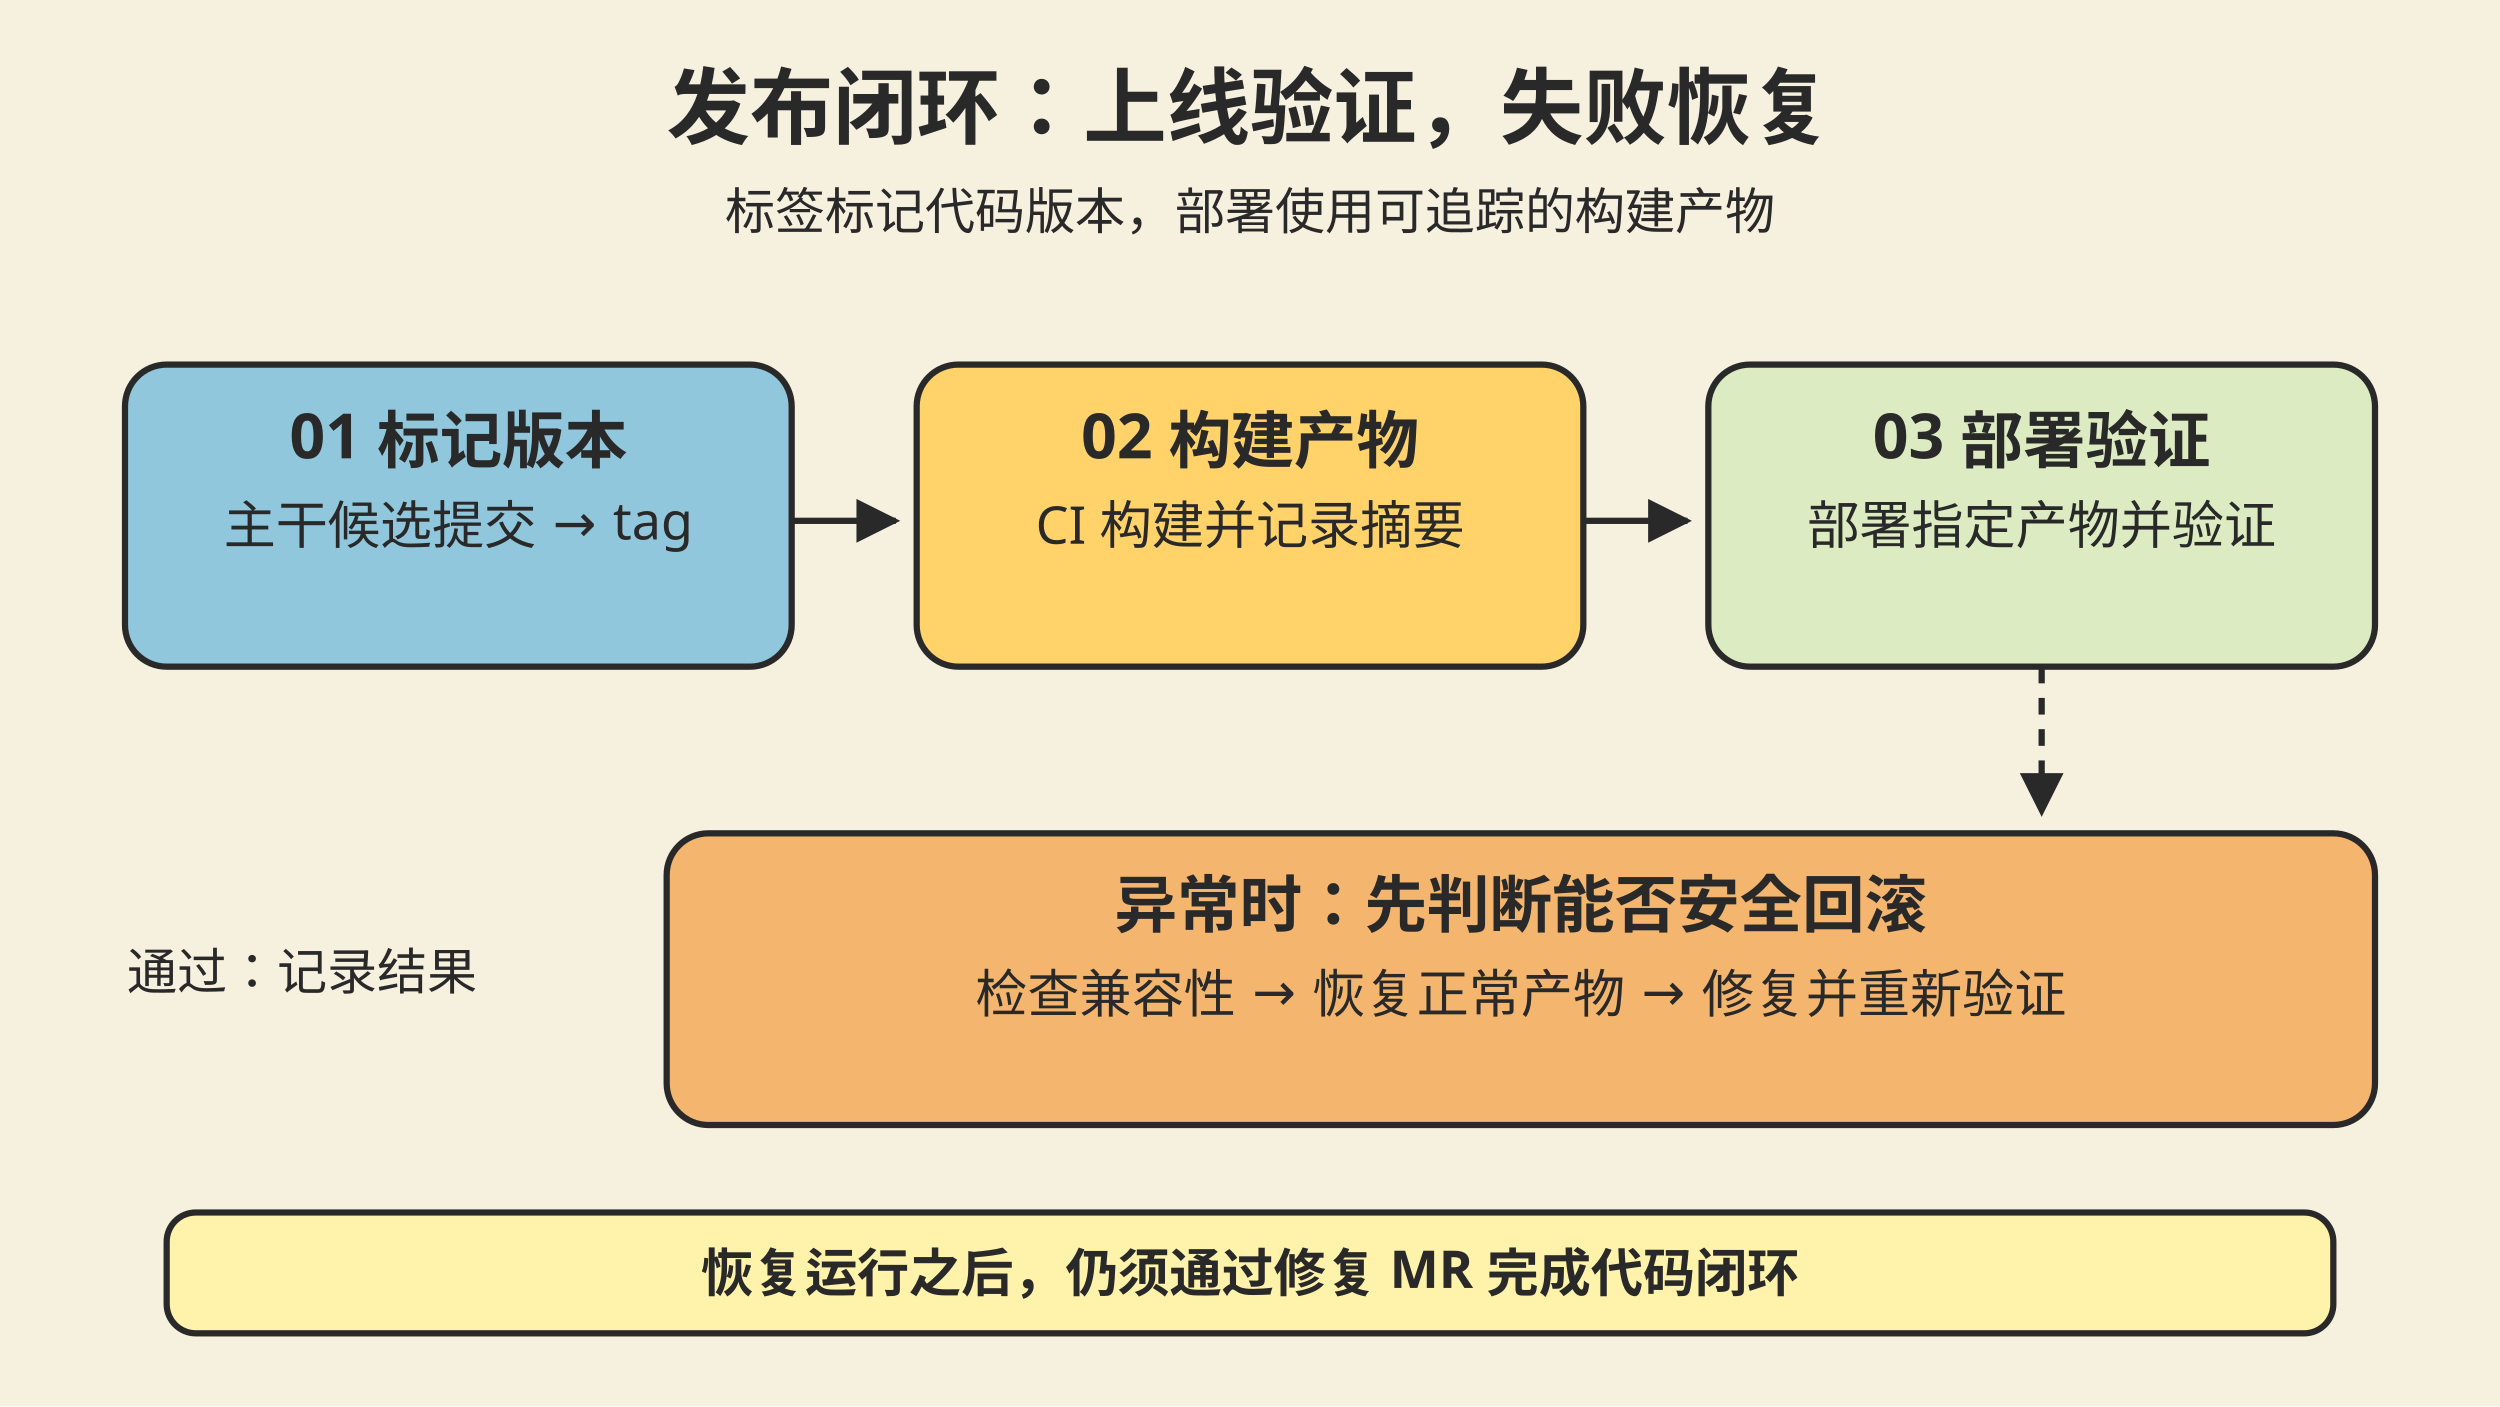
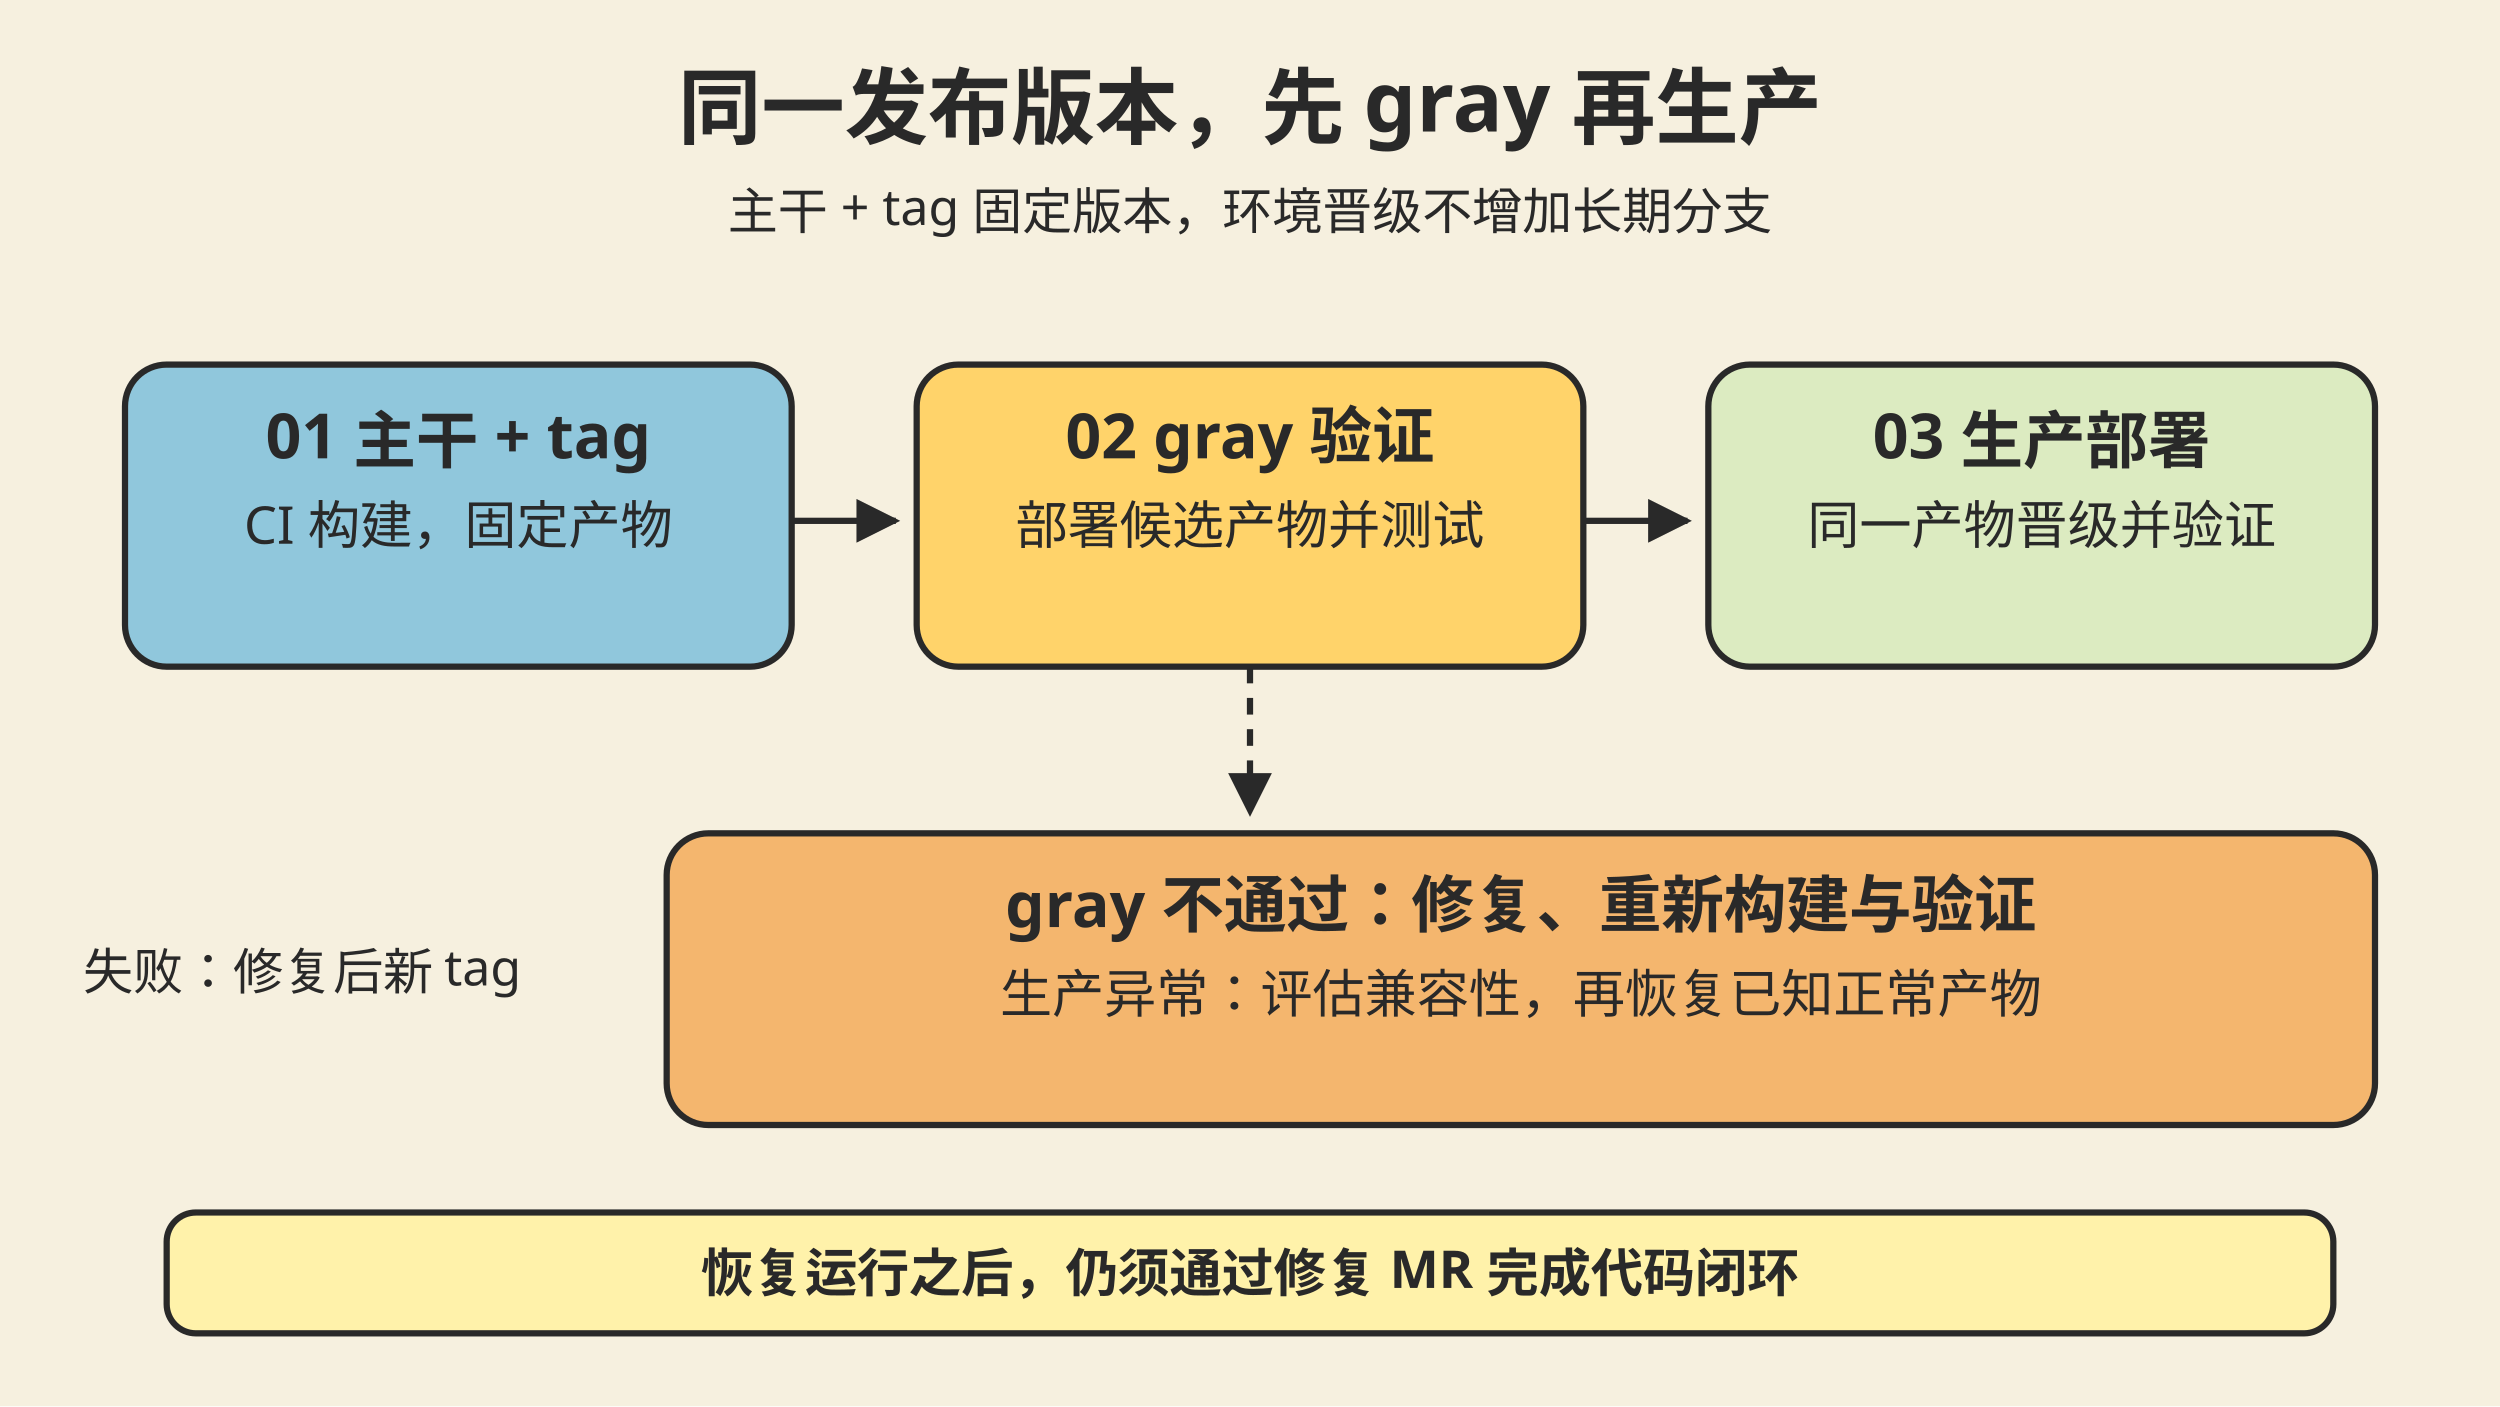
<svg xmlns="http://www.w3.org/2000/svg" width="1200" height="675" viewBox="0 0 1200 675" role="img" aria-labelledby="title desc">
  <defs>
    <marker id="a" viewBox="0 0 10 10" refX="9" refY="5" markerWidth="7" markerHeight="7" orient="auto">
      <path d="M0 0 L10 5 L0 10" fill="#292929" />
    </marker>
  </defs>
  <rect width="1200" height="675" fill="#f6f0df" />
  <g font-family="Arial Unicode MS, PingFang SC, sans-serif" fill="#292929">
-     <text x="600" y="66" text-anchor="middle" font-size="40" font-weight="700">发布闭环：上线验证，失败恢复</text>
-     <text x="600" y="110" text-anchor="middle" font-size="24" font-weight="400">标签标记代码版本，部署使用可追踪的构建产物</text>
+     <text x="600" y="66" text-anchor="middle" font-size="40" font-weight="700">同一发布版本，先 gray 再生产</text>
+     <text x="600" y="110" text-anchor="middle" font-size="24" font-weight="400">主干 + tag 固定版本，环境晋级不增加长期分支</text>
    <rect x="60" y="175" width="320" height="145" rx="20" fill="#90c7dc" stroke="#292929" stroke-width="3" />
-     <text x="220" y="220" text-anchor="middle" font-size="30" font-weight="700">01  标记版本</text>
-     <text x="220" y="261" text-anchor="middle" font-size="25" font-weight="400">主干候选提交 → tag</text>
+     <text x="220" y="220" text-anchor="middle" font-size="30" font-weight="700">01  主干 + tag</text>
+     <text x="220" y="261" text-anchor="middle" font-size="25" font-weight="400">CI 构建，固定产物</text>
    <rect x="440" y="175" width="320" height="145" rx="20" fill="#ffd36a" stroke="#292929" stroke-width="3" />
-     <text x="600" y="220" text-anchor="middle" font-size="30" font-weight="700">02  构建产物</text>
-     <text x="600" y="261" text-anchor="middle" font-size="25" font-weight="400">CI 构建并记录摘要</text>
+     <text x="600" y="220" text-anchor="middle" font-size="30" font-weight="700">02  gray 验证</text>
+     <text x="600" y="261" text-anchor="middle" font-size="25" font-weight="400">部署候选产物并测试</text>
    <rect x="820" y="175" width="320" height="145" rx="20" fill="#dcebc1" stroke="#292929" stroke-width="3" />
-     <text x="980" y="220" text-anchor="middle" font-size="30" font-weight="700">03  部署验证</text>
-     <text x="980" y="261" text-anchor="middle" font-size="25" font-weight="400">部署指定产物并验证</text>
+     <text x="980" y="220" text-anchor="middle" font-size="30" font-weight="700">03  生产部署</text>
+     <text x="980" y="261" text-anchor="middle" font-size="25" font-weight="400">同一产物晋级并验证</text>
    <rect x="320" y="400" width="820" height="140" rx="20" fill="#f4b66e" stroke="#292929" stroke-width="3" />
-     <text x="730" y="445" text-anchor="middle" font-size="30" font-weight="700">异常时：先判断能否安全回滚</text>
-     <text x="730" y="486" text-anchor="middle" font-size="25" font-weight="400">检查兼容性 → 恢复正常产物 → 修复并重新验证</text>
+     <text x="730" y="445" text-anchor="middle" font-size="30" font-weight="700">gray 不通过：修复、重新构建与验证</text>
+     <text x="730" y="486" text-anchor="middle" font-size="25" font-weight="400">生产异常：评估兼容性，再恢复已知正常产物</text>
    <path d="M380 250 H430" fill="none" stroke="#292929" stroke-width="3" marker-end="url(#a)" />
    <path d="M760 250 H810" fill="none" stroke="#292929" stroke-width="3" marker-end="url(#a)" />
-     <path d="M980 320 V390" fill="none" stroke="#292929" stroke-width="3" stroke-dasharray="8 7" marker-end="url(#a)" />
-     <text x="145" y="475" text-anchor="middle" font-size="24" font-weight="400">通过：记录结果</text>
+     <path d="M600 320 V390" fill="none" stroke="#292929" stroke-width="3" stroke-dasharray="8 7" marker-end="url(#a)" />
+     <text x="145" y="475" text-anchor="middle" font-size="24" font-weight="400">失败：修复后新 tag</text>
    <rect x="80" y="582" width="1040" height="58" rx="14" fill="#fff2aa" stroke="#292929" stroke-width="3" />
    <text x="600" y="620" text-anchor="middle" font-size="25" font-weight="700">恢复运行之后，仍须通过修复 MR 完成代码闭环</text>
  </g>
</svg>
